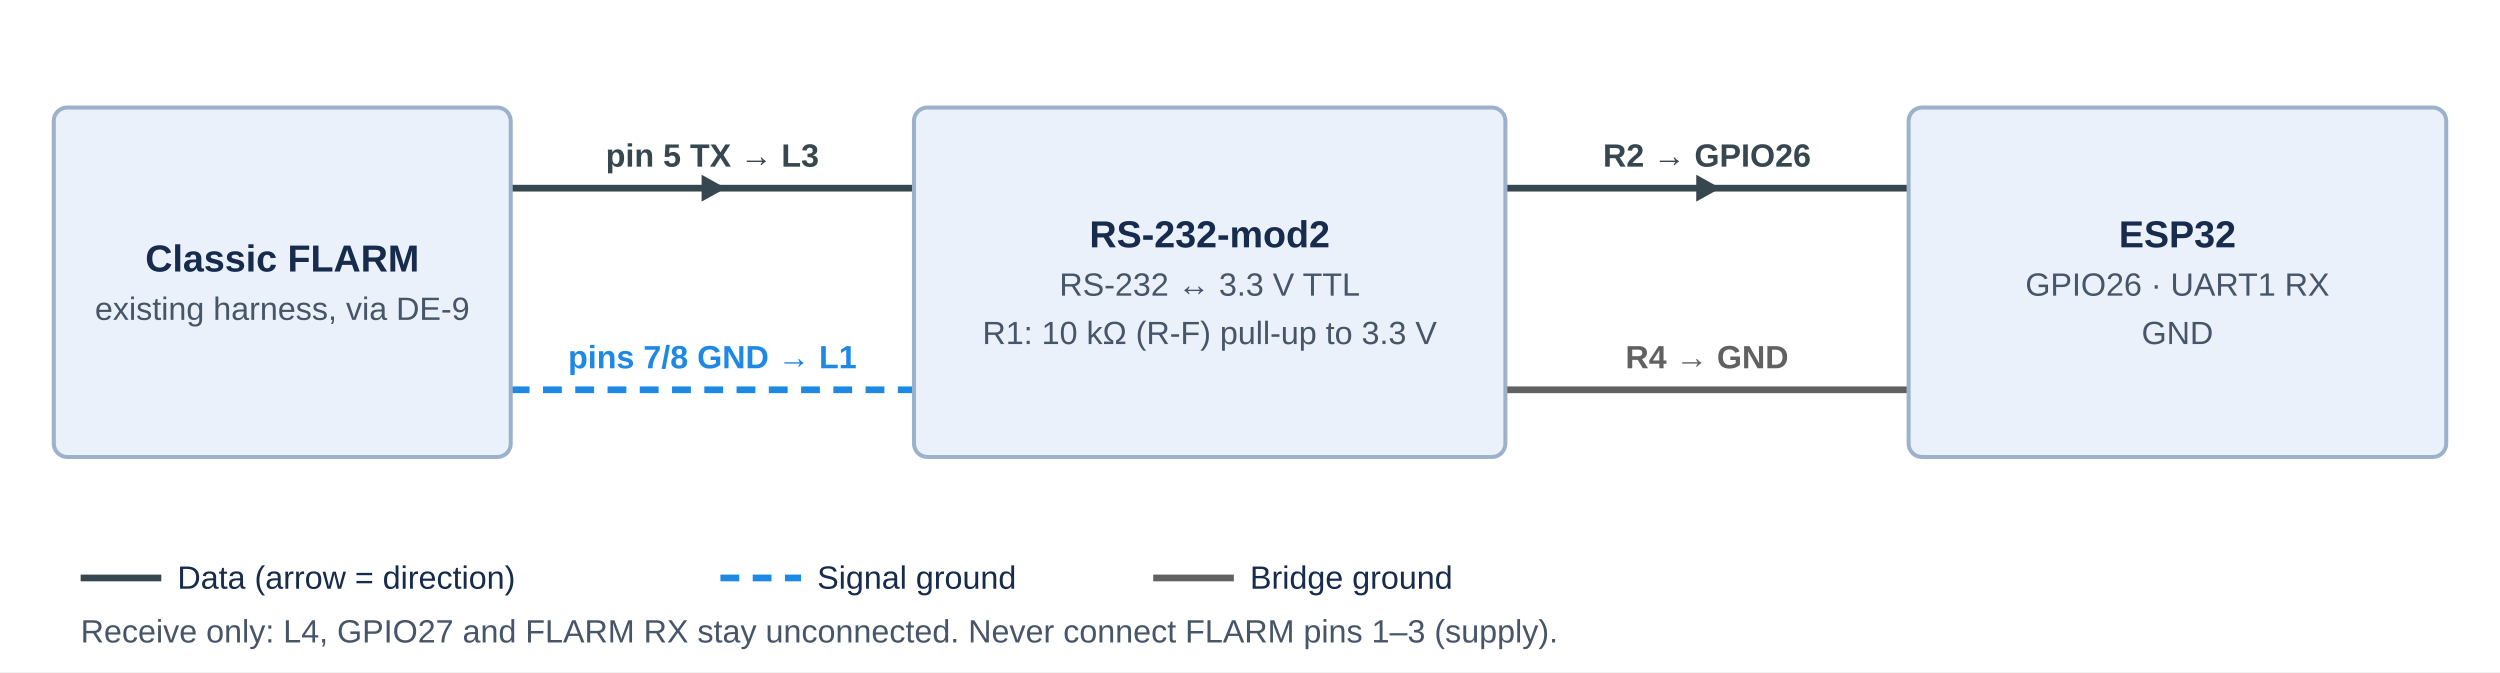
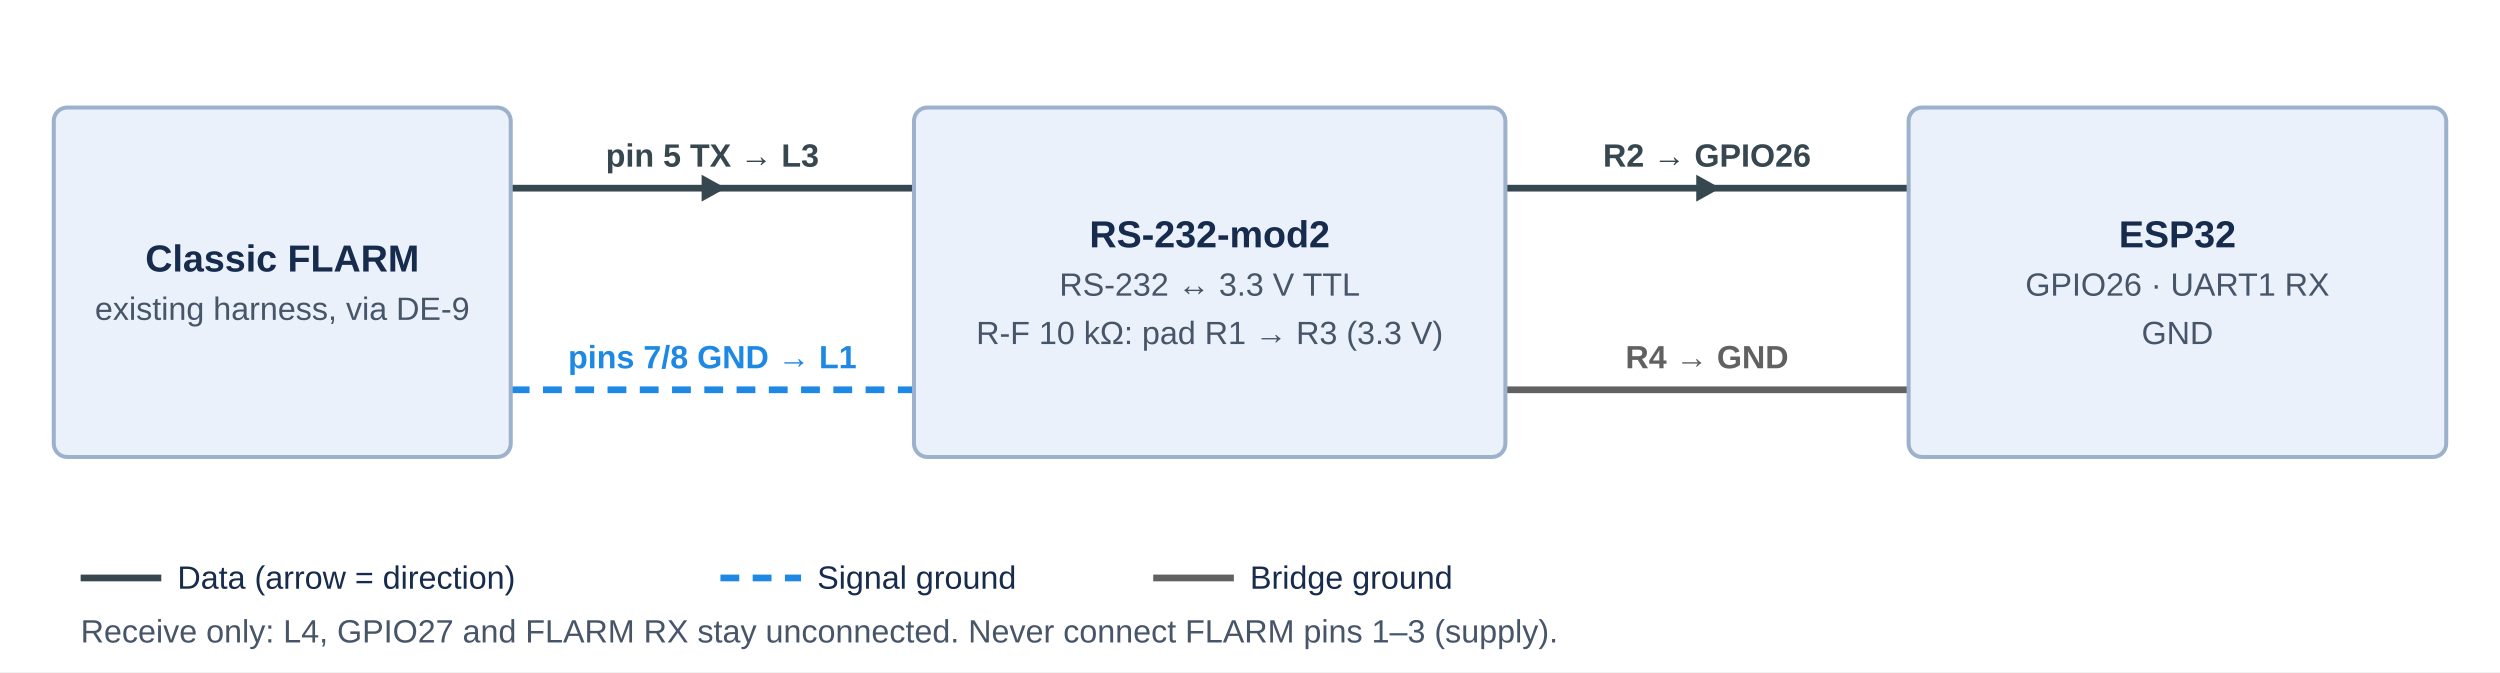
<svg xmlns="http://www.w3.org/2000/svg" width="930" height="250" viewBox="0 0 930 250" role="img" aria-labelledby="title desc">
  <rect width="930" height="250" fill="white" />
  <g font-family="Arial,sans-serif">
    <path d="M190 70 L340 70" stroke="#37474f" stroke-width="2.5" fill="none" />
    <path d="M560 70 L710 70" stroke="#37474f" stroke-width="2.5" fill="none" />
    <path d="M190 145 L340 145" stroke="#1e88e5" stroke-width="2.5" fill="none" stroke-dasharray="7 5" />
    <path d="M560 145 L710 145" stroke="#616161" stroke-width="2.5" fill="none" />
    <path d="M30 215 H60" stroke="#37474f" stroke-width="2.5" />
    <path d="M268 215 H298" stroke="#1e88e5" stroke-width="2.5" stroke-dasharray="7 5" />
    <path d="M429 215 H459" stroke="#616161" stroke-width="2.5" />
    <polygon points="261,65 261,75 270,70" fill="#37474f" />
    <polygon points="631,65 631,75 640,70" fill="#37474f" />
    <rect x="20" y="40" width="170" height="130" rx="5" fill="#eaf1fb" stroke="#9cb1cc" stroke-width="1.5" />
    <rect x="340" y="40" width="220" height="130" rx="5" fill="#eaf1fb" stroke="#9cb1cc" stroke-width="1.5" />
    <rect x="710" y="40" width="200" height="130" rx="5" fill="#eaf1fb" stroke="#9cb1cc" stroke-width="1.5" />
    <text x="105.0" y="101.0" font-size="14" fill="#172b4d" text-anchor="middle" font-weight="700">Classic FLARM</text>
    <text x="105.0" y="119.0" font-size="12" fill="#475569" text-anchor="middle">existing harness, via DE-9</text>
    <text x="450.0" y="92.0" font-size="14" fill="#172b4d" text-anchor="middle" font-weight="700">RS-232-mod2</text>
    <text x="450.0" y="110.0" font-size="12" fill="#475569" text-anchor="middle">RS-232 ↔ 3.3 V TTL</text>
-     <text x="450.0" y="128.0" font-size="12" fill="#475569" text-anchor="middle">R1: 10 kΩ (R-F) pull-up to 3.3 V</text>
+     <text x="450.0" y="128.0" font-size="12" fill="#475569" text-anchor="middle">R-F 10 kΩ: pad R1 → R3 (3.3 V)</text>
    <text x="810.0" y="92.0" font-size="14" fill="#172b4d" text-anchor="middle" font-weight="700">ESP32</text>
    <text x="810.0" y="110.0" font-size="12" fill="#475569" text-anchor="middle">GPIO26 · UART1 RX</text>
    <text x="810.0" y="128.0" font-size="12" fill="#475569" text-anchor="middle">GND</text>
    <text x="265" y="62" font-size="12" fill="#37474f" text-anchor="middle" font-weight="700">pin 5 TX → L3</text>
    <text x="635" y="62" font-size="12" fill="#37474f" text-anchor="middle" font-weight="700">R2 → GPIO26</text>
    <text x="265" y="137" font-size="12" fill="#1e88e5" text-anchor="middle" font-weight="700">pins 7/8 GND → L1</text>
    <text x="635" y="137" font-size="12" fill="#616161" text-anchor="middle" font-weight="700">R4 → GND</text>
    <text x="66" y="219" font-size="12" fill="#172b4d" text-anchor="start">Data (arrow = direction)</text>
    <text x="304" y="219" font-size="12" fill="#172b4d" text-anchor="start">Signal ground</text>
    <text x="465" y="219" font-size="12" fill="#172b4d" text-anchor="start">Bridge ground</text>
    <text x="30" y="239" font-size="12" fill="#475569" text-anchor="start">Receive only: L4, GPIO27 and FLARM RX stay unconnected. Never connect FLARM pins 1–3 (supply).</text>
  </g>
</svg>
